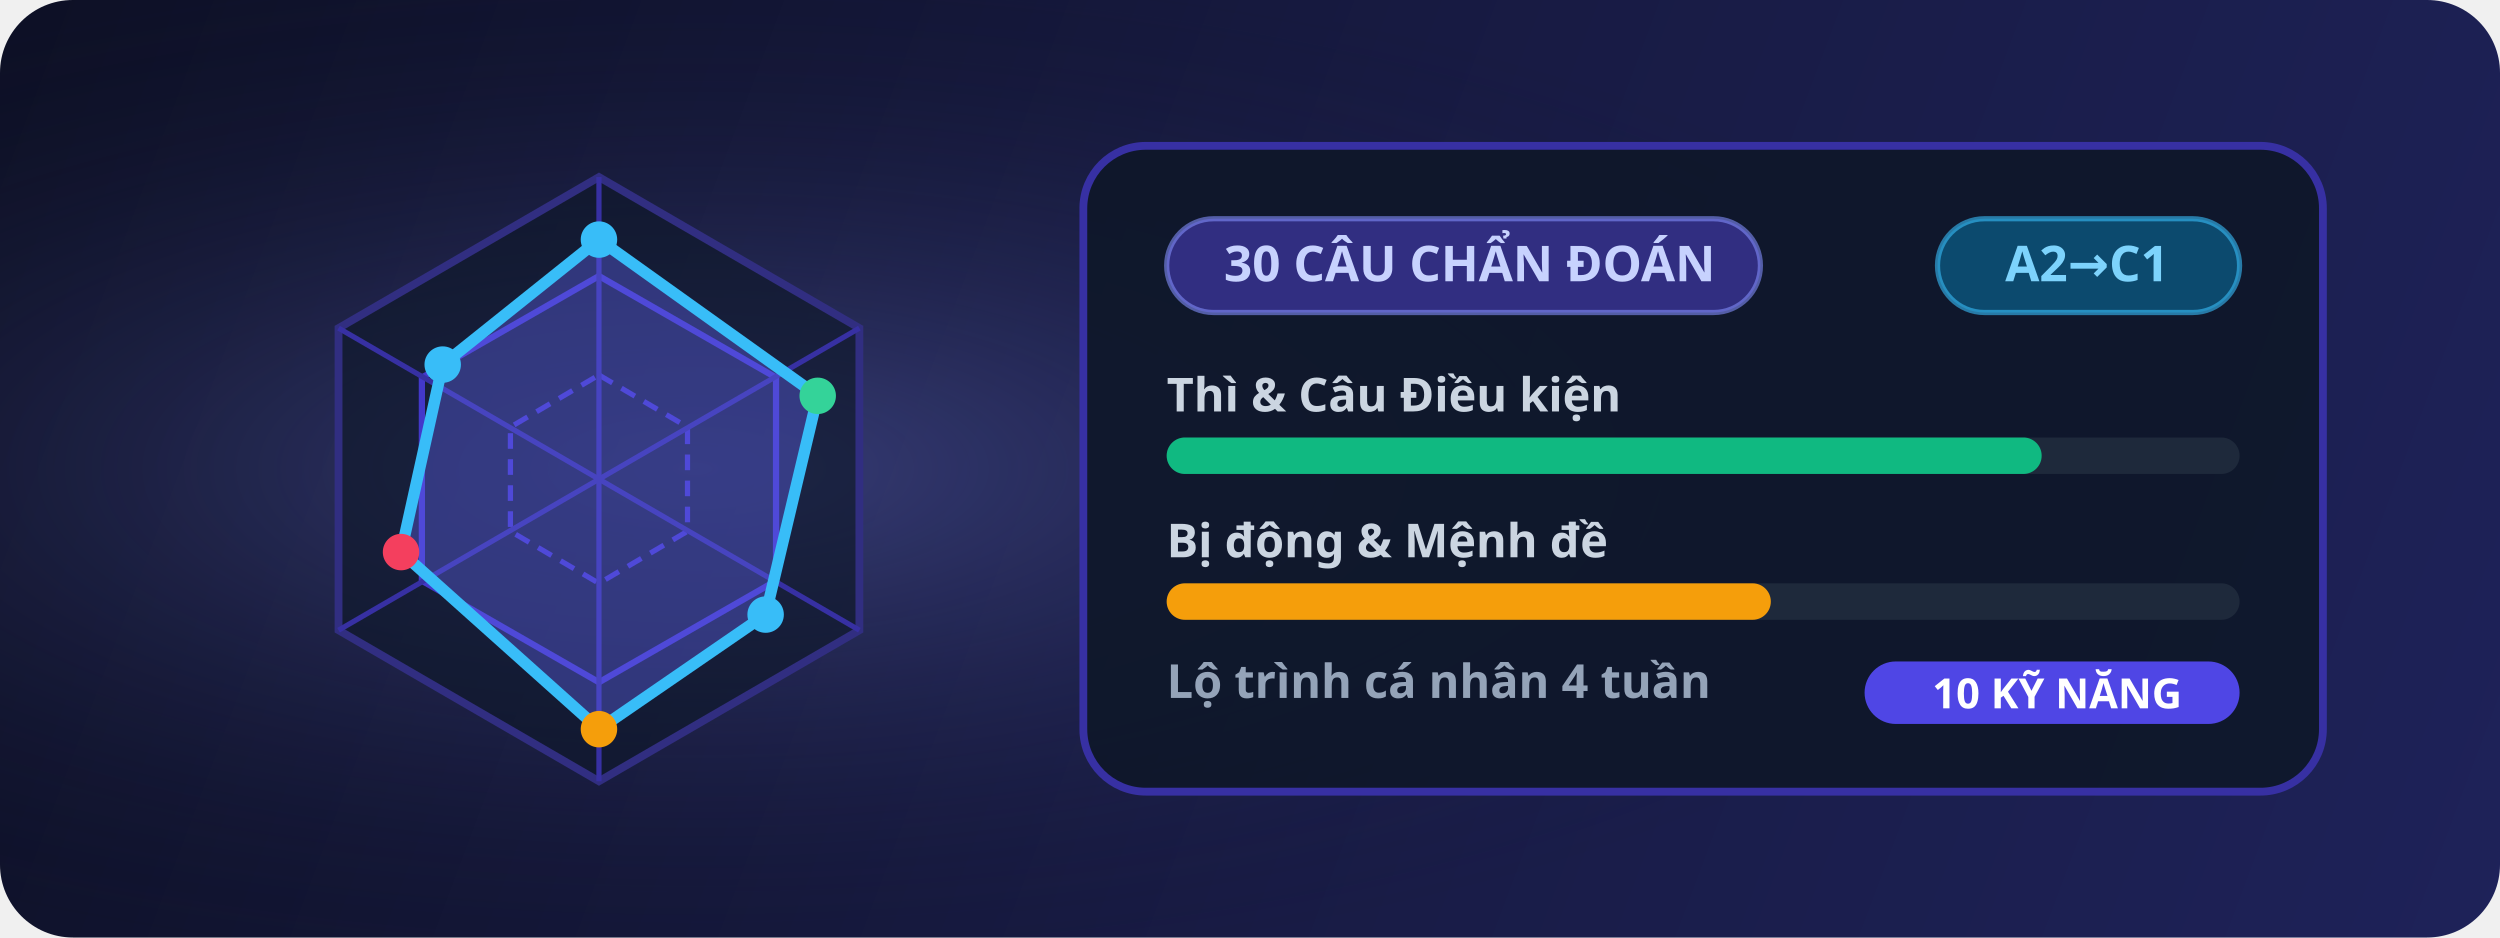
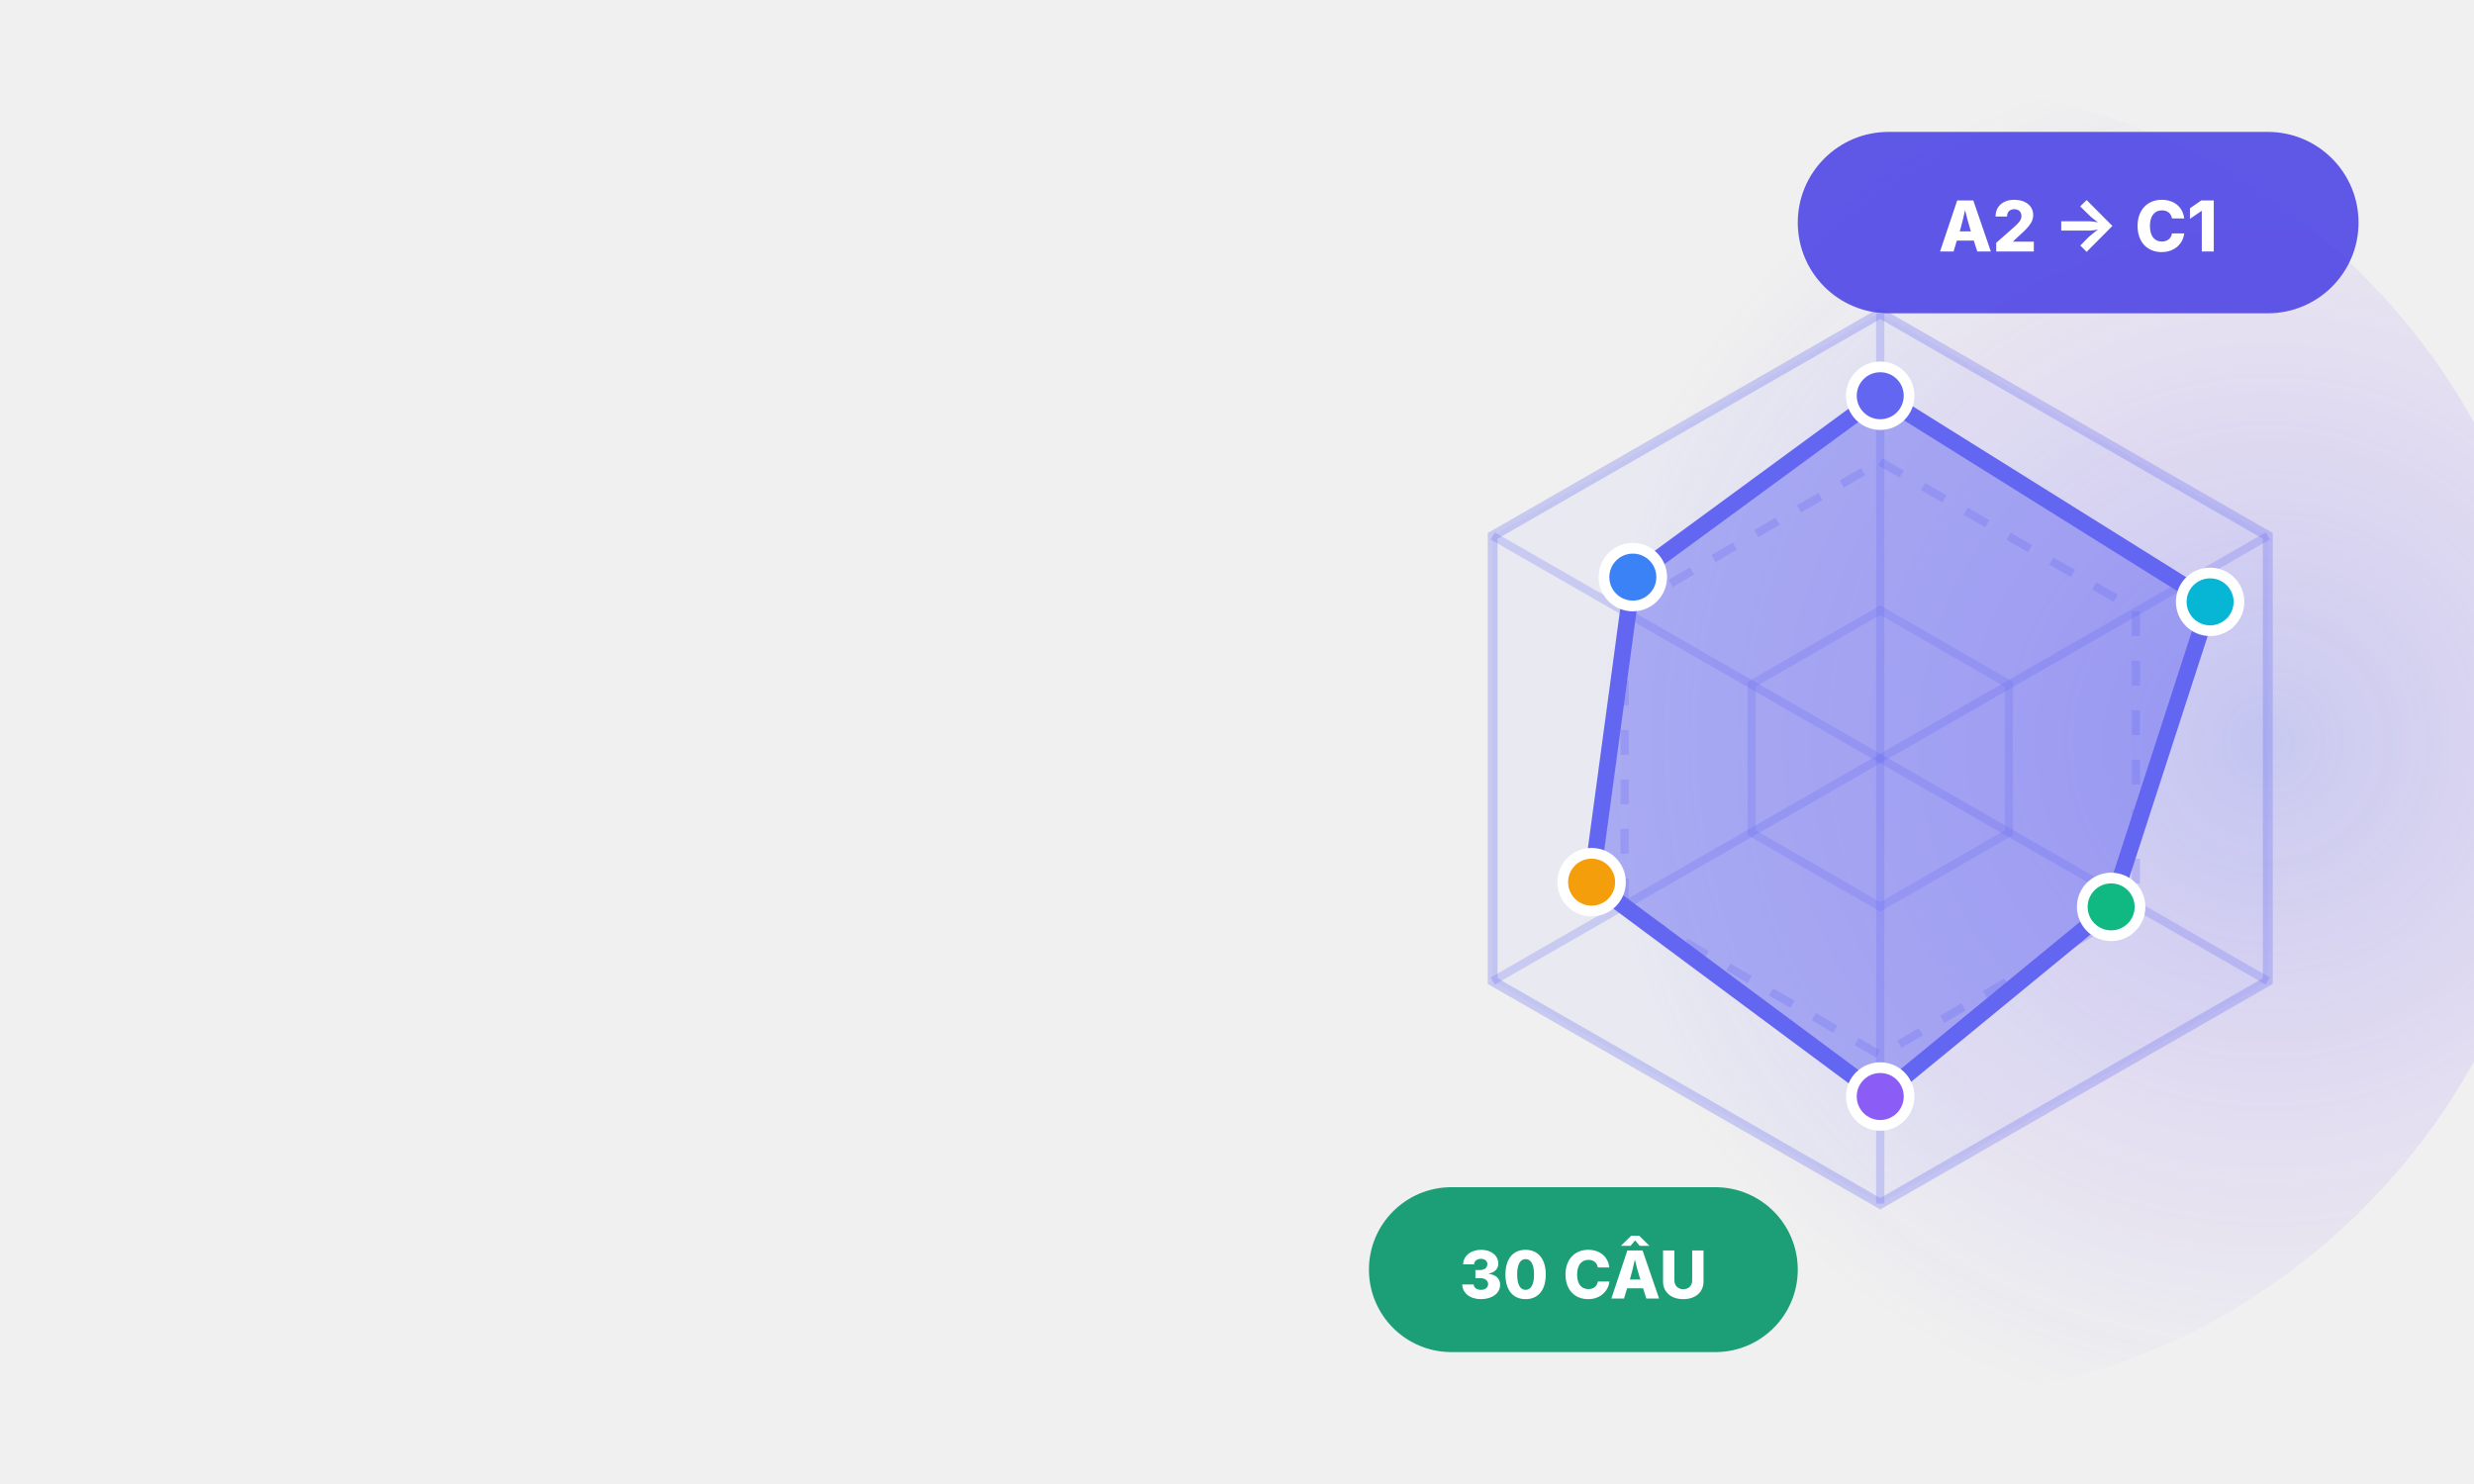
- <svg xmlns="http://www.w3.org/2000/svg" viewBox="0 0 480 180" fill="none">
+ <svg xmlns="http://www.w3.org/2000/svg" viewBox="0 0 300 180" fill="none">
  <defs>
-     <linearGradient id="bg-d" x1="0" y1="0" x2="480" y2="180" gradientUnits="userSpaceOnUse">
-       <stop offset="0%" stop-color="#0d1025" />
-       <stop offset="55%" stop-color="#181b44" />
-       <stop offset="100%" stop-color="#1e2259" />
+     <radialGradient id="dr-glow" cx="78%" cy="50%" r="52%">
+       <stop offset="0%" stop-color="#6366F1" stop-opacity="0.28" />
+       <stop offset="65%" stop-color="#8B5CF6" stop-opacity="0.1" />
+       <stop offset="100%" stop-color="#6366F1" stop-opacity="0" />
+     </radialGradient>
+     <linearGradient id="dr-poly" x1="180" y1="36" x2="275" y2="140" gradientUnits="userSpaceOnUse">
+       <stop offset="0%" stop-color="#6366F1" stop-opacity="0.48" />
+       <stop offset="100%" stop-color="#06B6D4" stop-opacity="0.32" />
    </linearGradient>
-     <radialGradient id="glow-d" cx="0.28" cy="0.5" r="0.55">
-       <stop offset="0%" stop-color="#818cf8" stop-opacity="0.34" />
-       <stop offset="100%" stop-color="#0d1025" stop-opacity="0" />
-     </radialGradient>
  </defs>
-   <rect width="480" height="180" rx="14" fill="url(#bg-d)" />
-   <rect width="480" height="180" rx="14" fill="url(#glow-d)" />
-   <g transform="translate(115, 92)">
-     <polygon points="0,-58 50,-29 50,29 0,58 -50,29 -50,-29" stroke="#312e81" stroke-width="1.5" fill="#0f172a" fill-opacity="0.65" />
-     <polygon points="0,-39 34,-19.5 34,19.5 0,39 -34,19.5 -34,-19.5" stroke="#4338ca" stroke-width="1.2" fill="none" />
-     <polygon points="0,-20 17,-10 17,10 0,20 -17,10 -17,-10" stroke="#4338ca" stroke-width="1" stroke-dasharray="3 2" fill="none" />
-     <line x1="0" y1="-58" x2="0" y2="58" stroke="#3730a3" stroke-width="1" />
-     <line x1="-50" y1="-29" x2="50" y2="29" stroke="#3730a3" stroke-width="1" />
-     <line x1="-50" y1="29" x2="50" y2="-29" stroke="#3730a3" stroke-width="1" />
-     <polygon points="0,-46 42,-16 32,26 0,48 -38,14 -30,-22" fill="#6366f1" fill-opacity="0.38" stroke="#38bdf8" stroke-width="2.2" />
-     <circle cx="0" cy="-46" r="3.5" fill="#38bdf8" />
-     <circle cx="42" cy="-16" r="3.5" fill="#34d399" />
-     <circle cx="32" cy="26" r="3.5" fill="#38bdf8" />
-     <circle cx="0" cy="48" r="3.5" fill="#f59e0b" />
-     <circle cx="-38" cy="14" r="3.5" fill="#f43f5e" />
-     <circle cx="-30" cy="-22" r="3.5" fill="#38bdf8" />
+   <circle cx="230" cy="90" r="80" fill="url(#dr-glow)" />
+   <g transform="translate(228, 92)">
+     <polygon points="0,-54 47,-27 47,27 0,54 -47,27 -47,-27" stroke="#6366F1" stroke-opacity="0.28" stroke-width="1.2" fill="#6366F1" fill-opacity="0.05" />
+     <polygon points="0,-36 31,-18 31,18 0,36 -31,18 -31,-18" stroke="#6366F1" stroke-opacity="0.25" stroke-width="1" stroke-dasharray="3 3" />
+     <polygon points="0,-18 15.6,-9 15.6,9 0,18 -15.6,9 -15.6,-9" stroke="#6366F1" stroke-opacity="0.22" stroke-width="1" />
+     <g stroke="#6366F1" stroke-opacity="0.24" stroke-width="1">
+       <line x1="0" y1="-54" x2="0" y2="54" />
+       <line x1="-47" y1="-27" x2="47" y2="27" />
+       <line x1="-47" y1="27" x2="47" y2="-27" />
+     </g>
+     <polygon points="0,-44 40,-19 28,18 0,41 -35,15 -30,-22" fill="url(#dr-poly)" stroke="#6366F1" stroke-width="2" stroke-linejoin="round" />
+     <circle cx="0" cy="-44" r="3.5" fill="#6366F1" stroke="#FFFFFF" stroke-width="1.3" />
+     <circle cx="40" cy="-19" r="3.5" fill="#06B6D4" stroke="#FFFFFF" stroke-width="1.3" />
+     <circle cx="28" cy="18" r="3.5" fill="#10B981" stroke="#FFFFFF" stroke-width="1.3" />
+     <circle cx="0" cy="41" r="3.5" fill="#8B5CF6" stroke="#FFFFFF" stroke-width="1.3" />
+     <circle cx="-35" cy="15" r="3.5" fill="#F59E0B" stroke="#FFFFFF" stroke-width="1.3" />
+     <circle cx="-30" cy="-22" r="3.5" fill="#3B82F6" stroke="#FFFFFF" stroke-width="1.3" />
  </g>
-   <g transform="translate(208, 28)">
-     <rect x="0" y="0" width="238" height="124" rx="12" fill="#0f172a" fill-opacity="0.92" stroke="#3730a3" stroke-width="1.5" />
-     <rect x="16" y="14" width="114" height="18" rx="9" fill="#312e81" stroke="#818cf8" stroke-opacity="0.6" />
-     <text x="27" y="26" font-family="system-ui, sans-serif" font-size="9.5" font-weight="800" fill="#c7d2fe">30 CÂU CHẨN ĐOÁN</text>
-     <rect x="164" y="14" width="58" height="18" rx="9" fill="#0c4a6e" stroke="#38bdf8" stroke-opacity="0.6" />
-     <text x="177" y="26" font-family="system-ui, sans-serif" font-size="9.5" font-weight="800" fill="#7dd3fc">A2→C1</text>
-     <text x="16" y="51" font-family="system-ui, sans-serif" font-size="9" font-weight="700" fill="#cbd5e1">Thì &amp; Câu Điều kiện</text>
-     <rect x="16" y="56" width="206" height="7" rx="3.5" fill="#1e293b" />
-     <rect x="16" y="56" width="168" height="7" rx="3.5" fill="#10b981" />
-     <text x="16" y="79" font-family="system-ui, sans-serif" font-size="9" font-weight="700" fill="#cbd5e1">Bị động &amp; Mệnh đề</text>
-     <rect x="16" y="84" width="206" height="7" rx="3.5" fill="#1e293b" />
-     <rect x="16" y="84" width="116" height="7" rx="3.5" fill="#f59e0b" />
-     <text x="16" y="106" font-family="system-ui, sans-serif" font-size="9" font-weight="700" fill="#94a3b8">Lộ trình cá nhân 4 tuần</text>
-     <rect x="150" y="99" width="72" height="12" rx="6" fill="#4f46e5" />
-     <text x="163" y="108" font-family="system-ui, sans-serif" font-size="8" font-weight="800" fill="#ffffff">10 KỸ NĂNG</text>
+   <g transform="translate(218, 16)">
+     <rect x="0" y="0" width="68" height="22" rx="11" fill="#4F46E5" fill-opacity="0.9" />
+     <text x="34" y="14.5" text-anchor="middle" fill="#FFFFFF" font-family="system-ui, -apple-system, sans-serif" font-size="8.5" font-weight="800">A2 → C1</text>
+   </g>
+   <g transform="translate(166, 144)">
+     <rect x="0" y="0" width="52" height="20" rx="10" fill="#059669" fill-opacity="0.9" />
+     <text x="26" y="13.5" text-anchor="middle" fill="#FFFFFF" font-family="system-ui, -apple-system, sans-serif" font-size="8" font-weight="800">30 CÂU</text>
  </g>
</svg>
